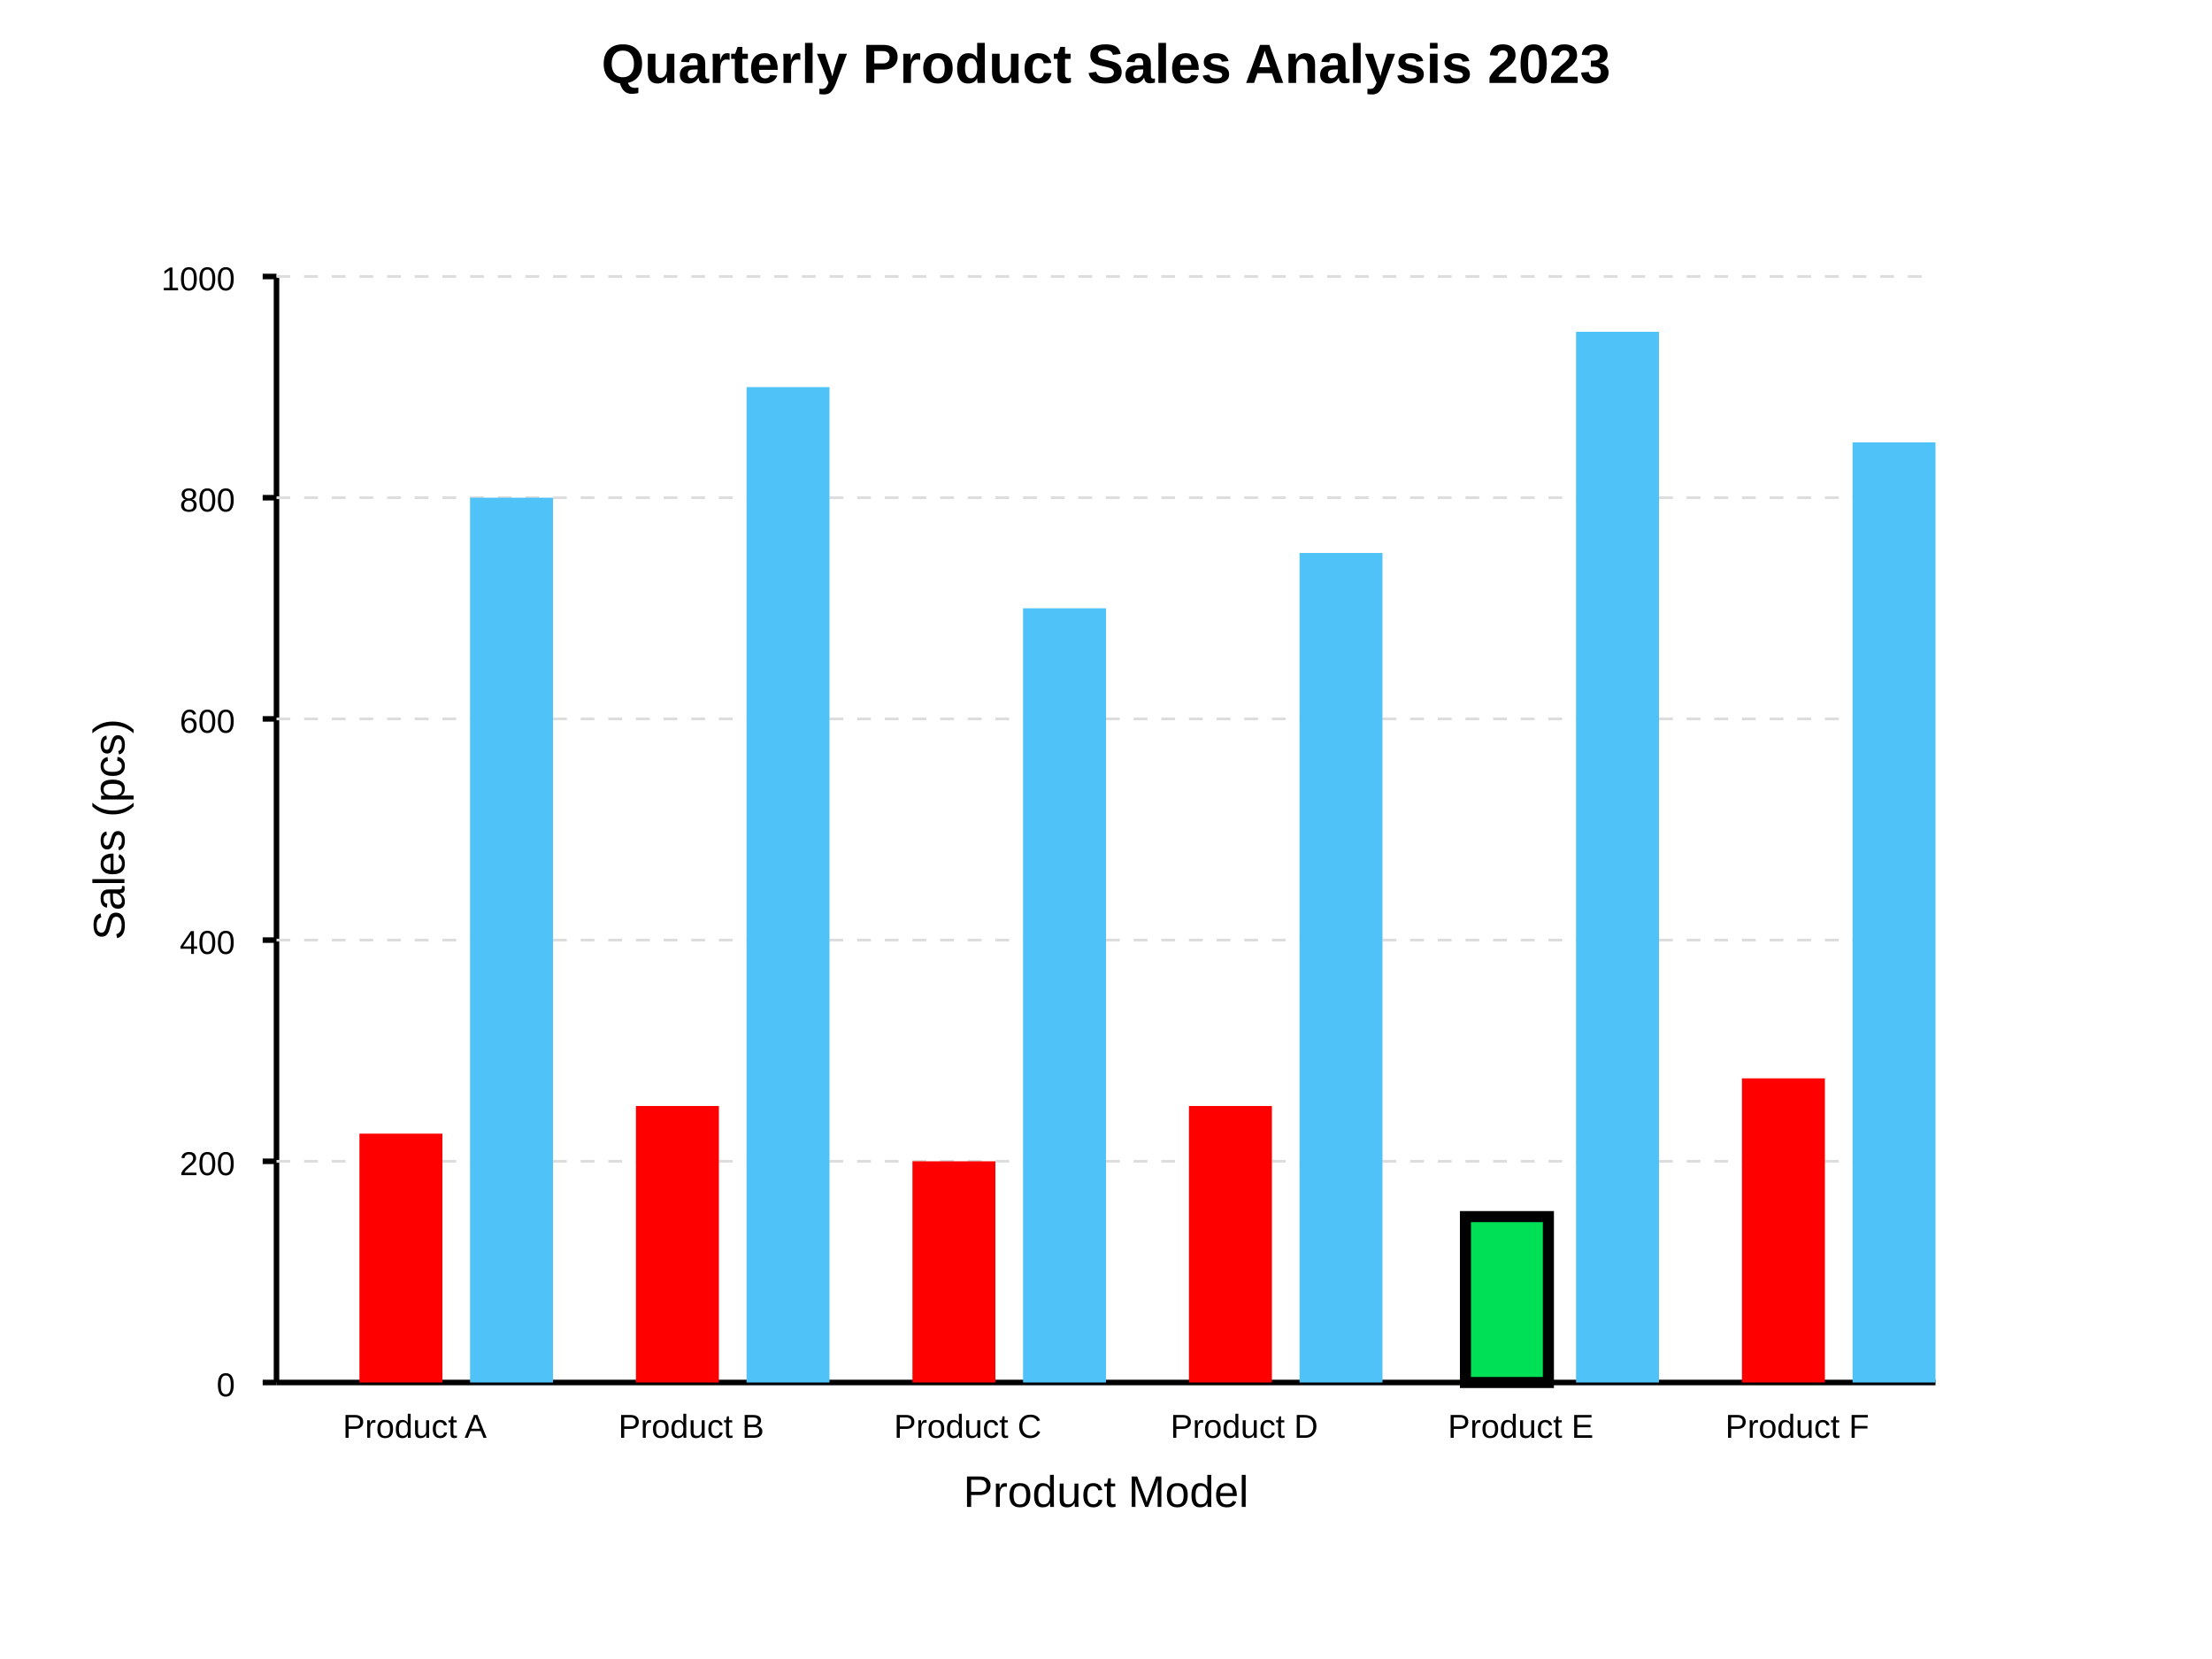
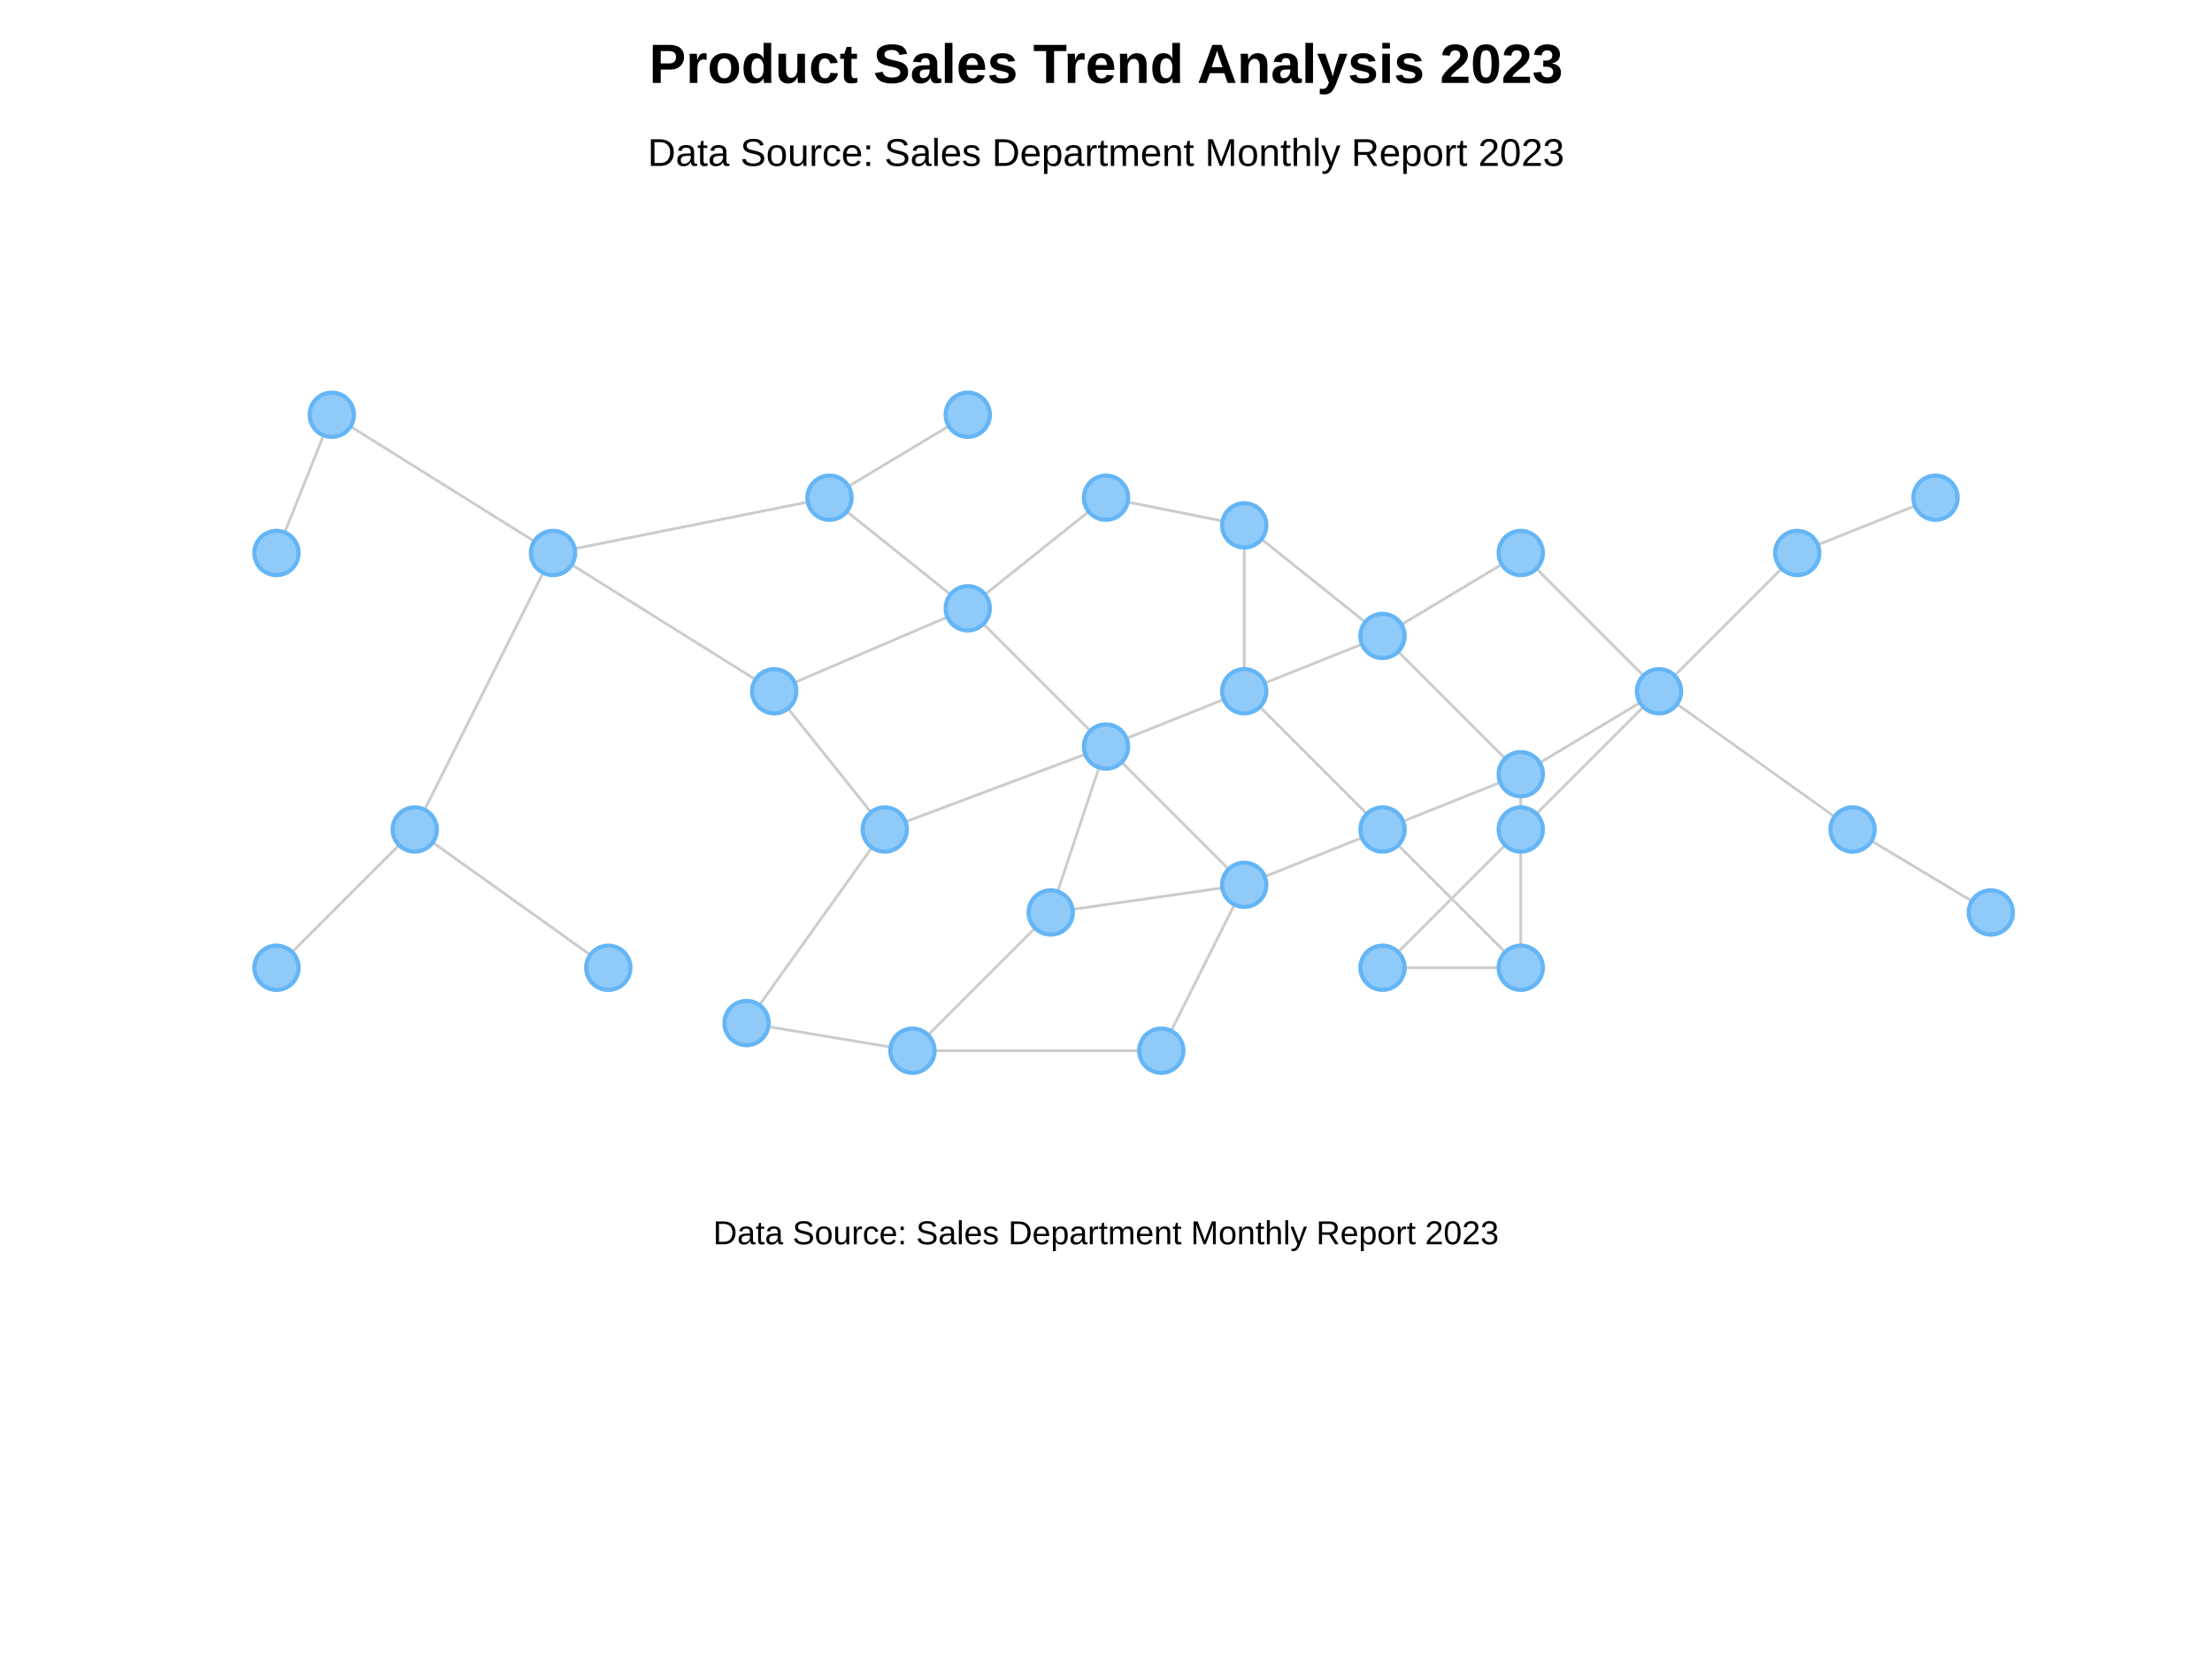
<svg xmlns="http://www.w3.org/2000/svg" height="600" id="svg" tag_name="svg" version="1.1" width="800">
-   <text font-family="Arial" font-size="20" font-weight="bold" id="text_14" tag_name="svg/text_14" text-anchor="middle" x="400" y="30">
-     Quarterly Product Sales Analysis 2023
+   <text font-family="Arial" font-size="20" font-weight="bold" id="text_2" tag_name="svg/text_2" text-anchor="middle" x="400" y="30">
+     Product Sales Trend Analysis 2023
  </text>
-   <line id="line_12" stroke="black" stroke-width="2" tag_name="svg/line_12" x1="100" x2="700" y1="500" y2="500" />
-   <line id="line_11" stroke="black" stroke-width="2" tag_name="svg/line_11" x1="100" x2="100" y1="500" y2="100" />
-   <line id="line_10" stroke="black" stroke-width="2" tag_name="svg/line_10" x1="95" x2="100" y1="500" y2="500" />
-   <text font-family="Arial" font-size="12" id="text_13" tag_name="svg/text_13" text-anchor="end" x="85" y="505">
-     0
+   <text font-family="Arial" font-size="14" id="text_1" tag_name="svg/text_1" text-anchor="middle" x="400" y="60">
+     Data Source: Sales Department Monthly Report 2023
  </text>
-   <line id="line_9" stroke="black" stroke-width="2" tag_name="svg/line_9" x1="95" x2="100" y1="420" y2="420" />
-   <text font-family="Arial" font-size="12" id="text_12" tag_name="svg/text_12" text-anchor="end" x="85" y="425">
-     200
-   </text>
-   <line id="line_8" stroke="black" stroke-width="2" tag_name="svg/line_8" x1="95" x2="100" y1="340" y2="340" />
-   <text font-family="Arial" font-size="12" id="text_11" tag_name="svg/text_11" text-anchor="end" x="85" y="345">
-     400
-   </text>
-   <line id="line_7" stroke="black" stroke-width="2" tag_name="svg/line_7" x1="95" x2="100" y1="260" y2="260" />
-   <text font-family="Arial" font-size="12" id="text_10" tag_name="svg/text_10" text-anchor="end" x="85" y="265">
-     600
-   </text>
-   <line id="line_6" stroke="black" stroke-width="2" tag_name="svg/line_6" x1="95" x2="100" y1="180" y2="180" />
-   <text font-family="Arial" font-size="12" id="text_9" tag_name="svg/text_9" text-anchor="end" x="85" y="185">
-     800
-   </text>
-   <line id="line_5" stroke="black" stroke-width="2" tag_name="svg/line_5" x1="95" x2="100" y1="100" y2="100" />
-   <text font-family="Arial" font-size="12" id="text_8" tag_name="svg/text_8" text-anchor="end" x="85" y="105">
-     1000
-   </text>
-   <g id="g" stroke="#dddddd" stroke-dasharray="5,5" tag_name="svg/g">
-     <line id="line_4" tag_name="svg/g/line_4" x1="100" x2="700" y1="420" y2="420" />
-     <line id="line_3" tag_name="svg/g/line_3" x1="100" x2="700" y1="340" y2="340" />
-     <line id="line_2" tag_name="svg/g/line_2" x1="100" x2="700" y1="260" y2="260" />
-     <line id="line_1" tag_name="svg/g/line_1" x1="100" x2="700" y1="180" y2="180" />
-     <line id="line" tag_name="svg/g/line" x1="100" x2="700" y1="100" y2="100" />
-   </g>
-   <text font-family="Arial" font-size="16" id="text_7" tag_name="svg/text_7" text-anchor="middle" x="400" y="545">
-     Product Model
-   </text>
-   <text font-family="Arial" font-size="16" id="text_6" tag_name="svg/text_6" text-anchor="middle" transform="rotate(-90, 45, 300)" x="45" y="300">
-     Sales (pcs)
-   </text>
-   <rect class="reveliogood_2" fill="red" height="90" id="rect_11" stroke-width="2" tag_name="svg/rect_11" width="30" x="130" y="410" />
-   <rect class="reveliogood_2" fill="red" height="100" id="rect_10" stroke-width="2" tag_name="svg/rect_10" width="30" x="230" y="400" />
-   <rect class="reveliogood_2" fill="red" height="80" id="rect_9" stroke-width="2" tag_name="svg/rect_9" width="30" x="330" y="420" />
-   <rect class="reveliogood_2" fill="red" height="100" id="rect_8" stroke-width="2" tag_name="svg/rect_8" width="30" x="430" y="400" />
-   <rect class="reveliogood_2 reveliogood_3 reveliogood_4 reveliogood_5 reveliogood_6 reveliogood_7" fill="rgb(0, 224, 86)" height="60" id="rect_7" stroke="rgb(0, 0, 0)" stroke-width="4" tag_name="svg/rect_7" width="30" x="530" y="440" />
-   <rect class="reveliogood_2" fill="red" height="110" id="rect_6" stroke-width="2" tag_name="svg/rect_6" width="30" x="630" y="390" />
-   <rect class="reveliogood" fill="#4fc3f7" height="320" id="rect_5" stroke-width="2" tag_name="svg/rect_5" width="30" x="170" y="180" />
-   <rect class="reveliogood" fill="#4fc3f7" height="360" id="rect_4" stroke-width="2" tag_name="svg/rect_4" width="30" x="270" y="140" />
-   <rect class="reveliogood" fill="#4fc3f7" height="280" id="rect_3" stroke-width="2" tag_name="svg/rect_3" width="30" x="370" y="220" />
-   <rect class="reveliogood" fill="#4fc3f7" height="300" id="rect_2" stroke-width="2" tag_name="svg/rect_2" width="30" x="470" y="200" />
-   <rect class="reveliogood" fill="#4fc3f7" height="380" id="rect_1" stroke-width="2" tag_name="svg/rect_1" width="30" x="570" y="120" />
-   <rect class="reveliogood" fill="#4fc3f7" height="340" id="rect" stroke-width="2" tag_name="svg/rect" width="30" x="670" y="160" />
-   <text font-family="Arial" font-size="12" id="text_5" tag_name="svg/text_5" text-anchor="middle" x="150" y="520">
-     Product A
-   </text>
-   <text font-family="Arial" font-size="12" id="text_4" tag_name="svg/text_4" text-anchor="middle" x="250" y="520">
-     Product B
-   </text>
-   <text font-family="Arial" font-size="12" id="text_3" tag_name="svg/text_3" text-anchor="middle" x="350" y="520">
-     Product C
-   </text>
-   <text font-family="Arial" font-size="12" id="text_2" tag_name="svg/text_2" text-anchor="middle" x="450" y="520">
-     Product D
-   </text>
-   <text font-family="Arial" font-size="12" id="text_1" tag_name="svg/text_1" text-anchor="middle" x="550" y="520">
-     Product E
-   </text>
-   <text font-family="Arial" font-size="12" id="text" tag_name="svg/text" text-anchor="middle" x="650" y="520">
-     Product F
+   <line id="line_42" stroke="#cccccc" stroke-width="1" tag_name="svg/line_42" x1="200" x2="280" y1="200" y2="250" />
+   <line id="line_41" stroke="#cccccc" stroke-width="1" tag_name="svg/line_41" x1="200" x2="150" y1="200" y2="300" />
+   <line id="line_40" stroke="#cccccc" stroke-width="1" tag_name="svg/line_40" x1="200" x2="300" y1="200" y2="180" />
+   <line id="line_39" stroke="#cccccc" stroke-width="1" tag_name="svg/line_39" x1="280" x2="350" y1="250" y2="220" />
+   <line id="line_38" stroke="#cccccc" stroke-width="1" tag_name="svg/line_38" x1="280" x2="320" y1="250" y2="300" />
+   <line id="line_37" stroke="#cccccc" stroke-width="1" tag_name="svg/line_37" x1="150" x2="100" y1="300" y2="350" />
+   <line id="line_36" stroke="#cccccc" stroke-width="1" tag_name="svg/line_36" x1="150" x2="220" y1="300" y2="350" />
+   <line id="line_35" stroke="#cccccc" stroke-width="1" tag_name="svg/line_35" x1="300" x2="350" y1="180" y2="150" />
+   <line id="line_34" stroke="#cccccc" stroke-width="1" tag_name="svg/line_34" x1="300" x2="350" y1="180" y2="220" />
+   <line id="line_33" stroke="#cccccc" stroke-width="1" tag_name="svg/line_33" x1="350" x2="400" y1="220" y2="180" />
+   <line id="line_32" stroke="#cccccc" stroke-width="1" tag_name="svg/line_32" x1="350" x2="400" y1="220" y2="270" />
+   <line id="line_31" stroke="#cccccc" stroke-width="1" tag_name="svg/line_31" x1="320" x2="400" y1="300" y2="270" />
+   <line id="line_30" stroke="#cccccc" stroke-width="1" tag_name="svg/line_30" x1="320" x2="270" y1="300" y2="370" />
+   <line id="line_29" stroke="#cccccc" stroke-width="1" tag_name="svg/line_29" x1="600" x2="650" y1="250" y2="200" />
+   <line id="line_28" stroke="#cccccc" stroke-width="1" tag_name="svg/line_28" x1="600" x2="550" y1="250" y2="300" />
+   <line id="line_27" stroke="#cccccc" stroke-width="1" tag_name="svg/line_27" x1="600" x2="670" y1="250" y2="300" />
+   <line id="line_26" stroke="#cccccc" stroke-width="1" tag_name="svg/line_26" x1="650" x2="700" y1="200" y2="180" />
+   <line id="line_25" stroke="#cccccc" stroke-width="1" tag_name="svg/line_25" x1="550" x2="500" y1="300" y2="350" />
+   <line id="line_24" stroke="#cccccc" stroke-width="1" tag_name="svg/line_24" x1="670" x2="720" y1="300" y2="330" />
+   <line id="line_23" stroke="#cccccc" stroke-width="1" tag_name="svg/line_23" x1="400" x2="450" y1="270" y2="250" />
+   <line id="line_22" stroke="#cccccc" stroke-width="1" tag_name="svg/line_22" x1="400" x2="380" y1="270" y2="330" />
+   <line id="line_21" stroke="#cccccc" stroke-width="1" tag_name="svg/line_21" x1="400" x2="450" y1="270" y2="320" />
+   <line id="line_20" stroke="#cccccc" stroke-width="1" tag_name="svg/line_20" x1="450" x2="500" y1="250" y2="230" />
+   <line id="line_19" stroke="#cccccc" stroke-width="1" tag_name="svg/line_19" x1="450" x2="450" y1="250" y2="190" />
+   <line id="line_18" stroke="#cccccc" stroke-width="1" tag_name="svg/line_18" x1="450" x2="500" y1="250" y2="300" />
+   <line id="line_17" stroke="#cccccc" stroke-width="1" tag_name="svg/line_17" x1="380" x2="450" y1="330" y2="320" />
+   <line id="line_16" stroke="#cccccc" stroke-width="1" tag_name="svg/line_16" x1="380" x2="330" y1="330" y2="380" />
+   <line id="line_15" stroke="#cccccc" stroke-width="1" tag_name="svg/line_15" x1="450" x2="500" y1="320" y2="300" />
+   <line id="line_14" stroke="#cccccc" stroke-width="1" tag_name="svg/line_14" x1="450" x2="420" y1="320" y2="380" />
+   <line id="line_13" stroke="#cccccc" stroke-width="1" tag_name="svg/line_13" x1="500" x2="550" y1="230" y2="200" />
+   <line id="line_12" stroke="#cccccc" stroke-width="1" tag_name="svg/line_12" x1="500" x2="450" y1="230" y2="190" />
+   <line id="line_11" stroke="#cccccc" stroke-width="1" tag_name="svg/line_11" x1="500" x2="550" y1="230" y2="280" />
+   <line id="line_10" stroke="#cccccc" stroke-width="1" tag_name="svg/line_10" x1="500" x2="550" y1="300" y2="280" />
+   <line id="line_9" stroke="#cccccc" stroke-width="1" tag_name="svg/line_9" x1="500" x2="550" y1="300" y2="350" />
+   <line id="line_8" stroke="#cccccc" stroke-width="1" tag_name="svg/line_8" x1="550" x2="600" y1="200" y2="250" />
+   <line id="line_7" stroke="#cccccc" stroke-width="1" tag_name="svg/line_7" x1="550" x2="550" y1="280" y2="350" />
+   <line id="line_6" stroke="#cccccc" stroke-width="1" tag_name="svg/line_6" x1="550" x2="600" y1="280" y2="250" />
+   <line id="line_5" stroke="#cccccc" stroke-width="1" tag_name="svg/line_5" x1="400" x2="450" y1="180" y2="190" />
+   <line id="line_4" stroke="#cccccc" stroke-width="1" tag_name="svg/line_4" x1="550" x2="500" y1="350" y2="350" />
+   <line id="line_3" stroke="#cccccc" stroke-width="1" tag_name="svg/line_3" x1="270" x2="330" y1="370" y2="380" />
+   <line id="line_2" stroke="#cccccc" stroke-width="1" tag_name="svg/line_2" x1="330" x2="420" y1="380" y2="380" />
+   <line id="line_1" stroke="#cccccc" stroke-width="1" tag_name="svg/line_1" x1="120" x2="200" y1="150" y2="200" />
+   <line id="line" stroke="#cccccc" stroke-width="1" tag_name="svg/line" x1="120" x2="100" y1="150" y2="200" />
+   <circle cx="200" cy="200" fill="#90caf9" id="circle_31" r="8" stroke="#64b5f6" stroke-width="1.5" tag_name="svg/circle_31" />
+   <circle cx="150" cy="300" fill="#90caf9" id="circle_30" r="8" stroke="#64b5f6" stroke-width="1.5" tag_name="svg/circle_30" />
+   <circle cx="280" cy="250" fill="#90caf9" id="circle_29" r="8" stroke="#64b5f6" stroke-width="1.5" tag_name="svg/circle_29" />
+   <circle cx="300" cy="180" fill="#90caf9" id="circle_28" r="8" stroke="#64b5f6" stroke-width="1.5" tag_name="svg/circle_28" />
+   <circle cx="350" cy="150" fill="#90caf9" id="circle_27" r="8" stroke="#64b5f6" stroke-width="1.5" tag_name="svg/circle_27" />
+   <circle cx="350" cy="220" fill="#90caf9" id="circle_26" r="8" stroke="#64b5f6" stroke-width="1.5" tag_name="svg/circle_26" />
+   <circle cx="400" cy="180" fill="#90caf9" id="circle_25" r="8" stroke="#64b5f6" stroke-width="1.5" tag_name="svg/circle_25" />
+   <circle cx="320" cy="300" fill="#90caf9" id="circle_24" r="8" stroke="#64b5f6" stroke-width="1.5" tag_name="svg/circle_24" />
+   <circle cx="100" cy="350" fill="#90caf9" id="circle_23" r="8" stroke="#64b5f6" stroke-width="1.5" tag_name="svg/circle_23" />
+   <circle cx="220" cy="350" fill="#90caf9" id="circle_22" r="8" stroke="#64b5f6" stroke-width="1.5" tag_name="svg/circle_22" />
+   <circle cx="270" cy="370" fill="#90caf9" id="circle_21" r="8" stroke="#64b5f6" stroke-width="1.5" tag_name="svg/circle_21" />
+   <circle cx="330" cy="380" fill="#90caf9" id="circle_20" r="8" stroke="#64b5f6" stroke-width="1.5" tag_name="svg/circle_20" />
+   <circle cx="420" cy="380" fill="#90caf9" id="circle_19" r="8" stroke="#64b5f6" stroke-width="1.5" tag_name="svg/circle_19" />
+   <circle cx="600" cy="250" fill="#90caf9" id="circle_18" r="8" stroke="#64b5f6" stroke-width="1.5" tag_name="svg/circle_18" />
+   <circle cx="650" cy="200" fill="#90caf9" id="circle_17" r="8" stroke="#64b5f6" stroke-width="1.5" tag_name="svg/circle_17" />
+   <circle cx="550" cy="300" fill="#90caf9" id="circle_16" r="8" stroke="#64b5f6" stroke-width="1.5" tag_name="svg/circle_16" />
+   <circle cx="670" cy="300" fill="#90caf9" id="circle_15" r="8" stroke="#64b5f6" stroke-width="1.5" tag_name="svg/circle_15" />
+   <circle cx="700" cy="180" fill="#90caf9" id="circle_14" r="8" stroke="#64b5f6" stroke-width="1.5" tag_name="svg/circle_14" />
+   <circle cx="500" cy="350" fill="#90caf9" id="circle_13" r="8" stroke="#64b5f6" stroke-width="1.5" tag_name="svg/circle_13" />
+   <circle cx="720" cy="330" fill="#90caf9" id="circle_12" r="8" stroke="#64b5f6" stroke-width="1.5" tag_name="svg/circle_12" />
+   <circle cx="120" cy="150" fill="#90caf9" id="circle_11" r="8" stroke="#64b5f6" stroke-width="1.5" tag_name="svg/circle_11" />
+   <circle cx="100" cy="200" fill="#90caf9" id="circle_10" r="8" stroke="#64b5f6" stroke-width="1.5" tag_name="svg/circle_10" />
+   <circle cx="400" cy="270" fill="#90caf9" id="circle_9" r="8" stroke="#64b5f6" stroke-width="1.5" tag_name="svg/circle_9" />
+   <circle cx="450" cy="250" fill="#90caf9" id="circle_8" r="8" stroke="#64b5f6" stroke-width="1.5" tag_name="svg/circle_8" />
+   <circle cx="380" cy="330" fill="#90caf9" id="circle_7" r="8" stroke="#64b5f6" stroke-width="1.5" tag_name="svg/circle_7" />
+   <circle cx="450" cy="320" fill="#90caf9" id="circle_6" r="8" stroke="#64b5f6" stroke-width="1.5" tag_name="svg/circle_6" />
+   <circle cx="500" cy="230" fill="#90caf9" id="circle_5" r="8" stroke="#64b5f6" stroke-width="1.5" tag_name="svg/circle_5" />
+   <circle cx="450" cy="190" fill="#90caf9" id="circle_4" r="8" stroke="#64b5f6" stroke-width="1.5" tag_name="svg/circle_4" />
+   <circle cx="500" cy="300" fill="#90caf9" id="circle_3" r="8" stroke="#64b5f6" stroke-width="1.5" tag_name="svg/circle_3" />
+   <circle cx="550" cy="200" fill="#90caf9" id="circle_2" r="8" stroke="#64b5f6" stroke-width="1.5" tag_name="svg/circle_2" />
+   <circle cx="550" cy="280" fill="#90caf9" id="circle_1" r="8" stroke="#64b5f6" stroke-width="1.5" tag_name="svg/circle_1" />
+   <circle cx="550" cy="350" fill="#90caf9" id="circle" r="8" stroke="#64b5f6" stroke-width="1.5" tag_name="svg/circle" />
+   <text font-family="Arial" font-size="12" id="text" tag_name="svg/text" text-anchor="middle" x="400" y="450">
+     Data Source: Sales Department Monthly Report 2023
  </text>
</svg>
